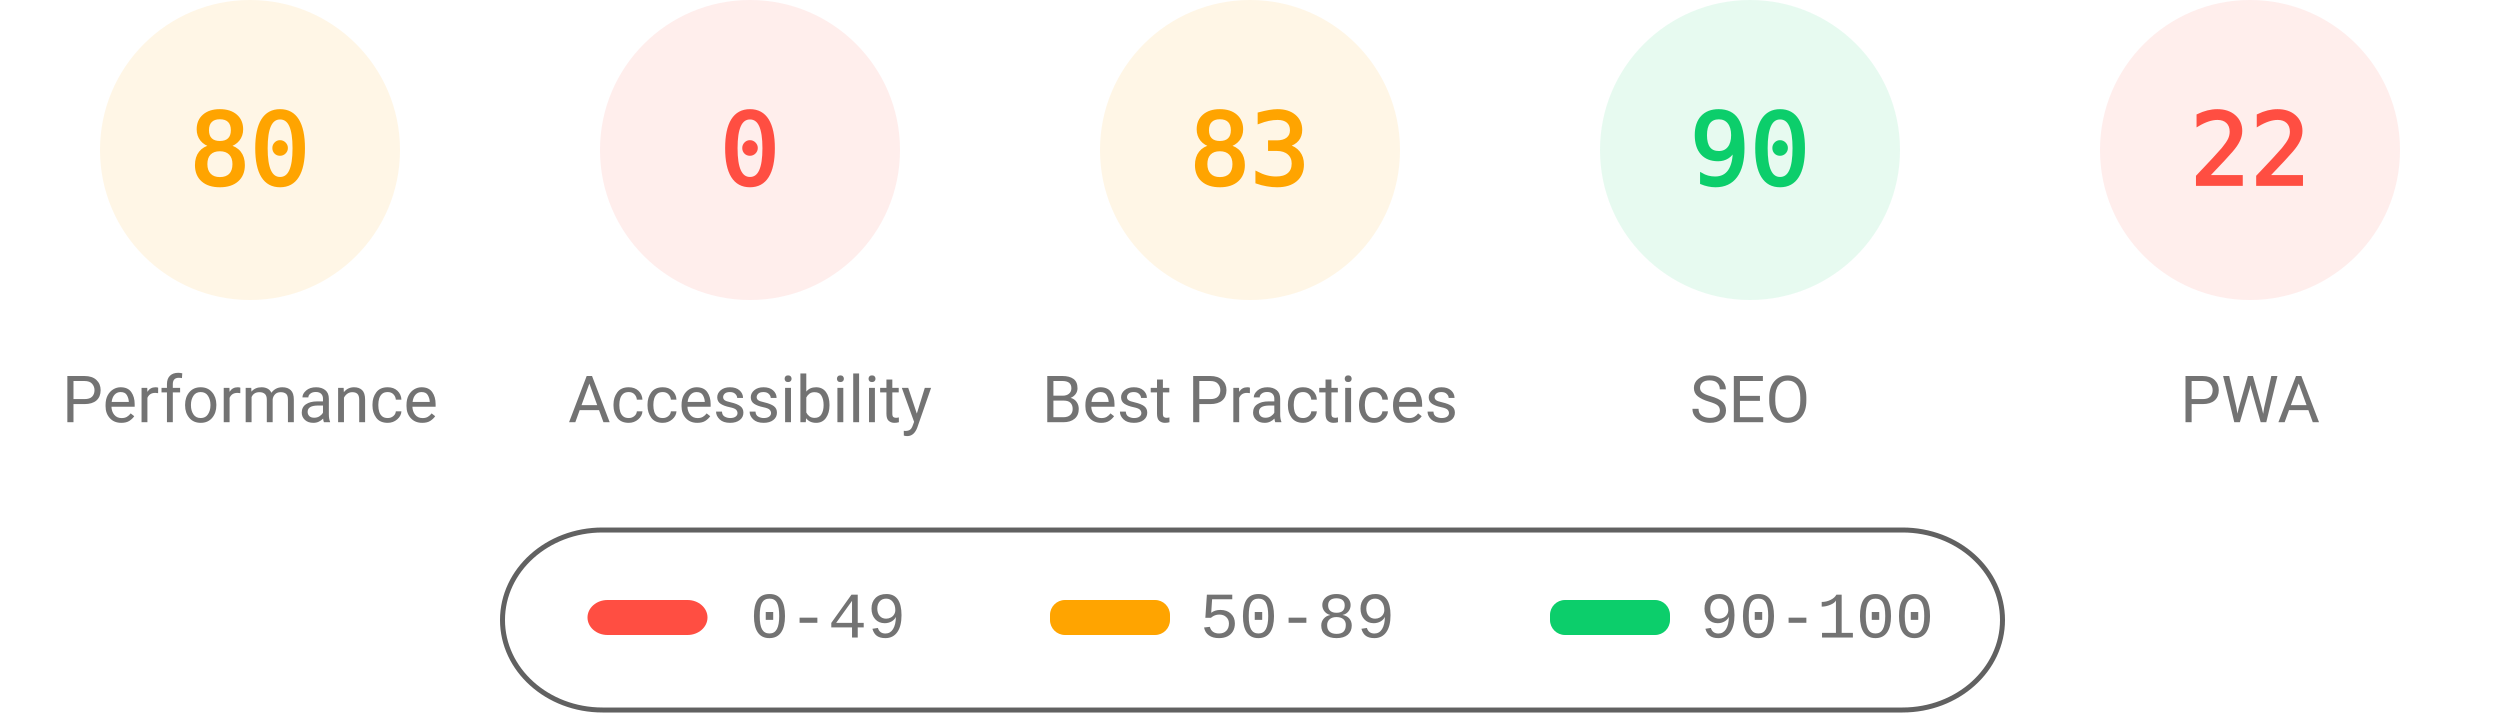
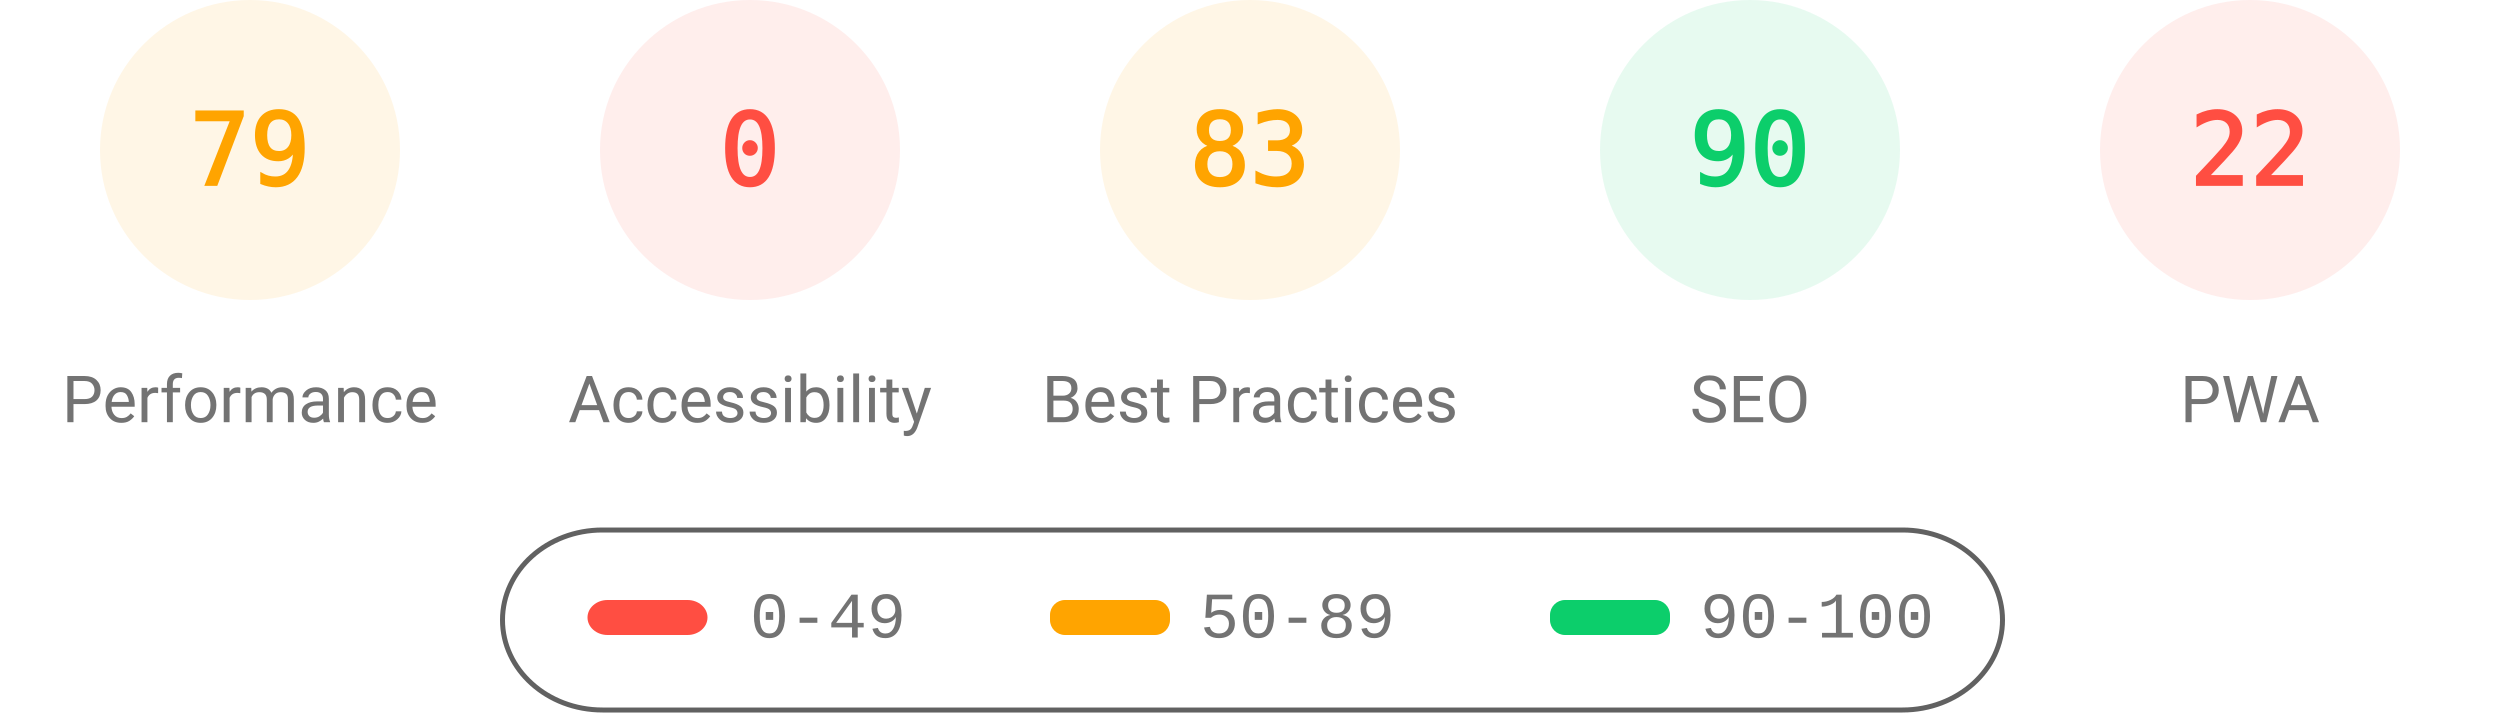
<svg xmlns="http://www.w3.org/2000/svg" fill="none" width="1000" height="285">
  <style>.gauge-base{opacity:.1}.gauge-arc{fill:none;animation-delay:250ms;stroke-linecap:round;transform:rotate(-90deg);transform-origin:100px 60px;animation:load-gauge 1s ease forwards}.guage-text{font-size:40px;font-family:monospace;text-align:center}.guage-red{color:#ff4e42;fill:#ff4e42;stroke:#ff4e42}.guage-orange{color:#ffa400;fill:#ffa400;stroke:#ffa400}.guage-green{color:#0cce6b;fill:#0cce6b;stroke:#0cce6b}.guage-undefined{color:#5c5c5c;fill:#5c5c5c;stroke:#5c5c5c}.guage-title{color:#737373;fill:#737373;stroke:none;font-size:26px;line-height:26px;font-family:Roboto,Halvetica,Arial,sans-serif}@keyframes load-gauge{from{stroke-dasharray:0 352.858}}</style>
  <svg class="guage-div guage-perf guage-orange" viewBox="0 0 200 200" width="200" height="200">
    <circle class="gauge-base" r="56" cx="100" cy="60" stroke-width="8" />
-     <circle class="gauge-arc guage-arc-1" r="56" cx="100" cy="60" stroke-width="8" style="stroke-dasharray:281.486,351.858" />
-     <text class="guage-text" x="100" y="60" alignment-baseline="central" dominant-baseline="central" text-anchor="middle">80</text>
+     <circle class="gauge-arc guage-arc-1" r="56" cx="100" cy="60" stroke-width="8" style="stroke-dasharray:277.968,351.858" />
+     <text class="guage-text" x="100" y="60" alignment-baseline="central" dominant-baseline="central" text-anchor="middle">79</text>
    <text class="guage-title" x="100" y="160" alignment-baseline="central" dominant-baseline="central" text-anchor="middle">Performance</text>
  </svg>
  <svg class="guage-div guage-acc guage-red" viewBox="0 0 200 200" width="200" height="200" x="200">
    <circle class="gauge-base" r="56" cx="100" cy="60" stroke-width="8" />
    <circle class="gauge-arc guage-arc-2" r="56" cx="100" cy="60" stroke-width="8" style="stroke-dasharray:0,351.858" />
    <text class="guage-text" x="100" y="60" alignment-baseline="central" dominant-baseline="central" text-anchor="middle">0</text>
    <text class="guage-title" x="100" y="160" alignment-baseline="central" dominant-baseline="central" text-anchor="middle">Accessibility</text>
  </svg>
  <svg class="guage-div guage-best guage-orange" viewBox="0 0 200 200" width="200" height="200" x="400">
    <circle class="gauge-base" r="56" cx="100" cy="60" stroke-width="8" />
    <circle class="gauge-arc guage-arc-3" r="56" cx="100" cy="60" stroke-width="8" style="stroke-dasharray:292.042,351.858" />
    <text class="guage-text" x="100" y="60" alignment-baseline="central" dominant-baseline="central" text-anchor="middle">83</text>
    <text class="guage-title" x="100" y="160" alignment-baseline="central" dominant-baseline="central" text-anchor="middle">Best Practices</text>
  </svg>
  <svg class="guage-div guage-seo guage-green" viewBox="0 0 200 200" width="200" height="200" x="600">
    <circle class="gauge-base" r="56" cx="100" cy="60" stroke-width="8" />
    <circle class="gauge-arc guage-arc-4" r="56" cx="100" cy="60" stroke-width="8" style="stroke-dasharray:316.672,351.858" />
    <text class="guage-text" x="100" y="60" alignment-baseline="central" dominant-baseline="central" text-anchor="middle">90</text>
    <text class="guage-title" x="100" y="160" alignment-baseline="central" dominant-baseline="central" text-anchor="middle">SEO</text>
  </svg>
  <svg class="guage-div guage-pwa guage-red" viewBox="0 0 200 200" width="200" height="200" x="800">
    <circle class="gauge-base" r="56" cx="100" cy="60" stroke-width="8" />
    <circle class="gauge-arc guage-arc-4" r="56" cx="100" cy="60" stroke-width="8" style="stroke-dasharray:77.409,351.858" />
    <text class="guage-text" x="100" y="60" alignment-baseline="central" dominant-baseline="central" text-anchor="middle">22</text>
    <text class="guage-title" x="100" y="160" alignment-baseline="central" dominant-baseline="central" text-anchor="middle">PWA</text>
  </svg>
  <svg width="604" height="76" x="200" y="210">
    <path fill="none" id="canvas_background" d="M-1-1h604v80H-1z" />
    <rect fill-opacity="0" stroke="#616161" stroke-width="2" rx="40" id="svg_2" height="72" width="600" y="2" x="1" fill="#000" />
    <rect stroke="#000" rx="8" id="svg_3" height="14" width="48" y="30" x="35" stroke-opacity="null" stroke-width="0" fill="#ff4e42" />
    <rect stroke="#000" rx="6" id="svg_4" height="14" width="48" y="30" x="220" stroke-opacity="null" stroke-width="0" fill="#ffa400" />
    <rect stroke="#000" rx="6" id="svg_5" height="14" width="48" y="30" x="420" stroke-opacity="null" stroke-width="0" fill="#0cce6b" />
    <text xml:space="preserve" text-anchor="start" font-family="'Courier New', Courier, monospace" font-size="26" id="svg_6" y="45" x="100" stroke-opacity="null" stroke-width="0" stroke="#000" fill="#737373">0-49</text>
    <text xml:space="preserve" text-anchor="start" font-family="'Courier New', Courier, monospace" font-size="26" id="svg_7" y="45" x="280" stroke-opacity="null" stroke-width="0" stroke="#000" fill="#737373">50-89</text>
    <text xml:space="preserve" text-anchor="start" font-family="'Courier New', Courier, monospace" font-size="26" id="svg_8" y="45" x="480" stroke-opacity="null" stroke-width="0" stroke="#000" fill="#737373">90-100</text>
  </svg>
</svg>
